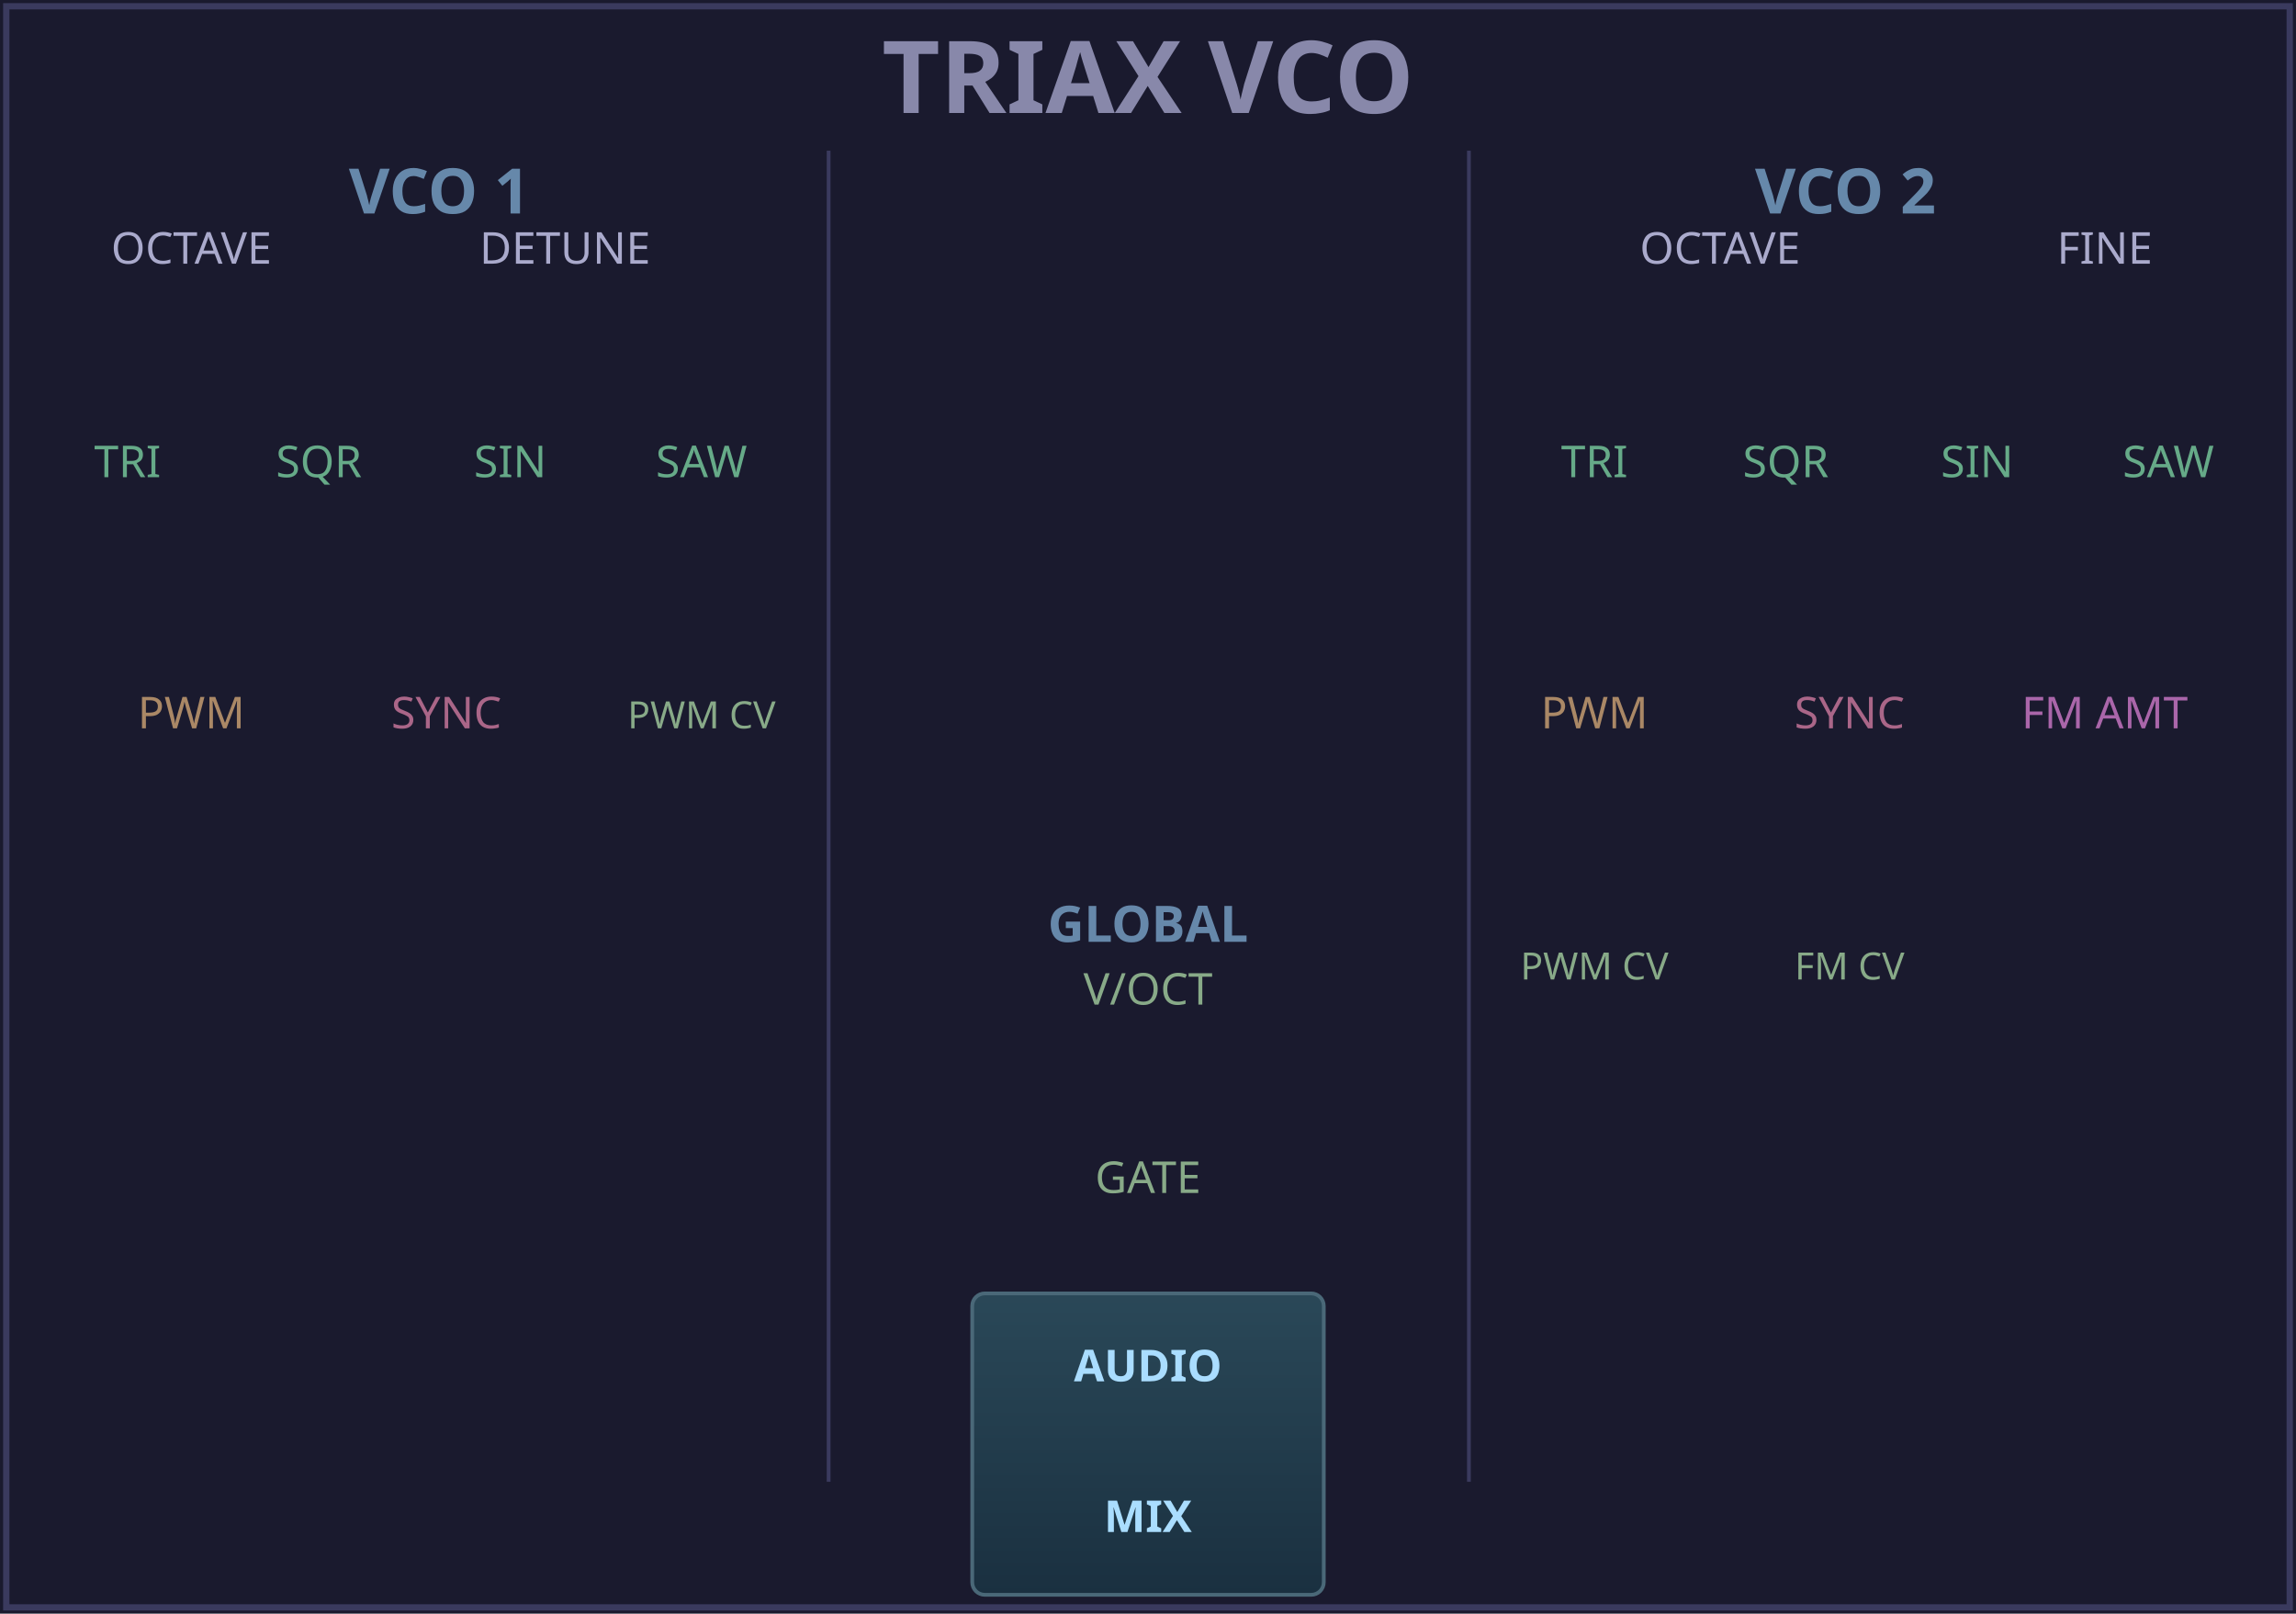
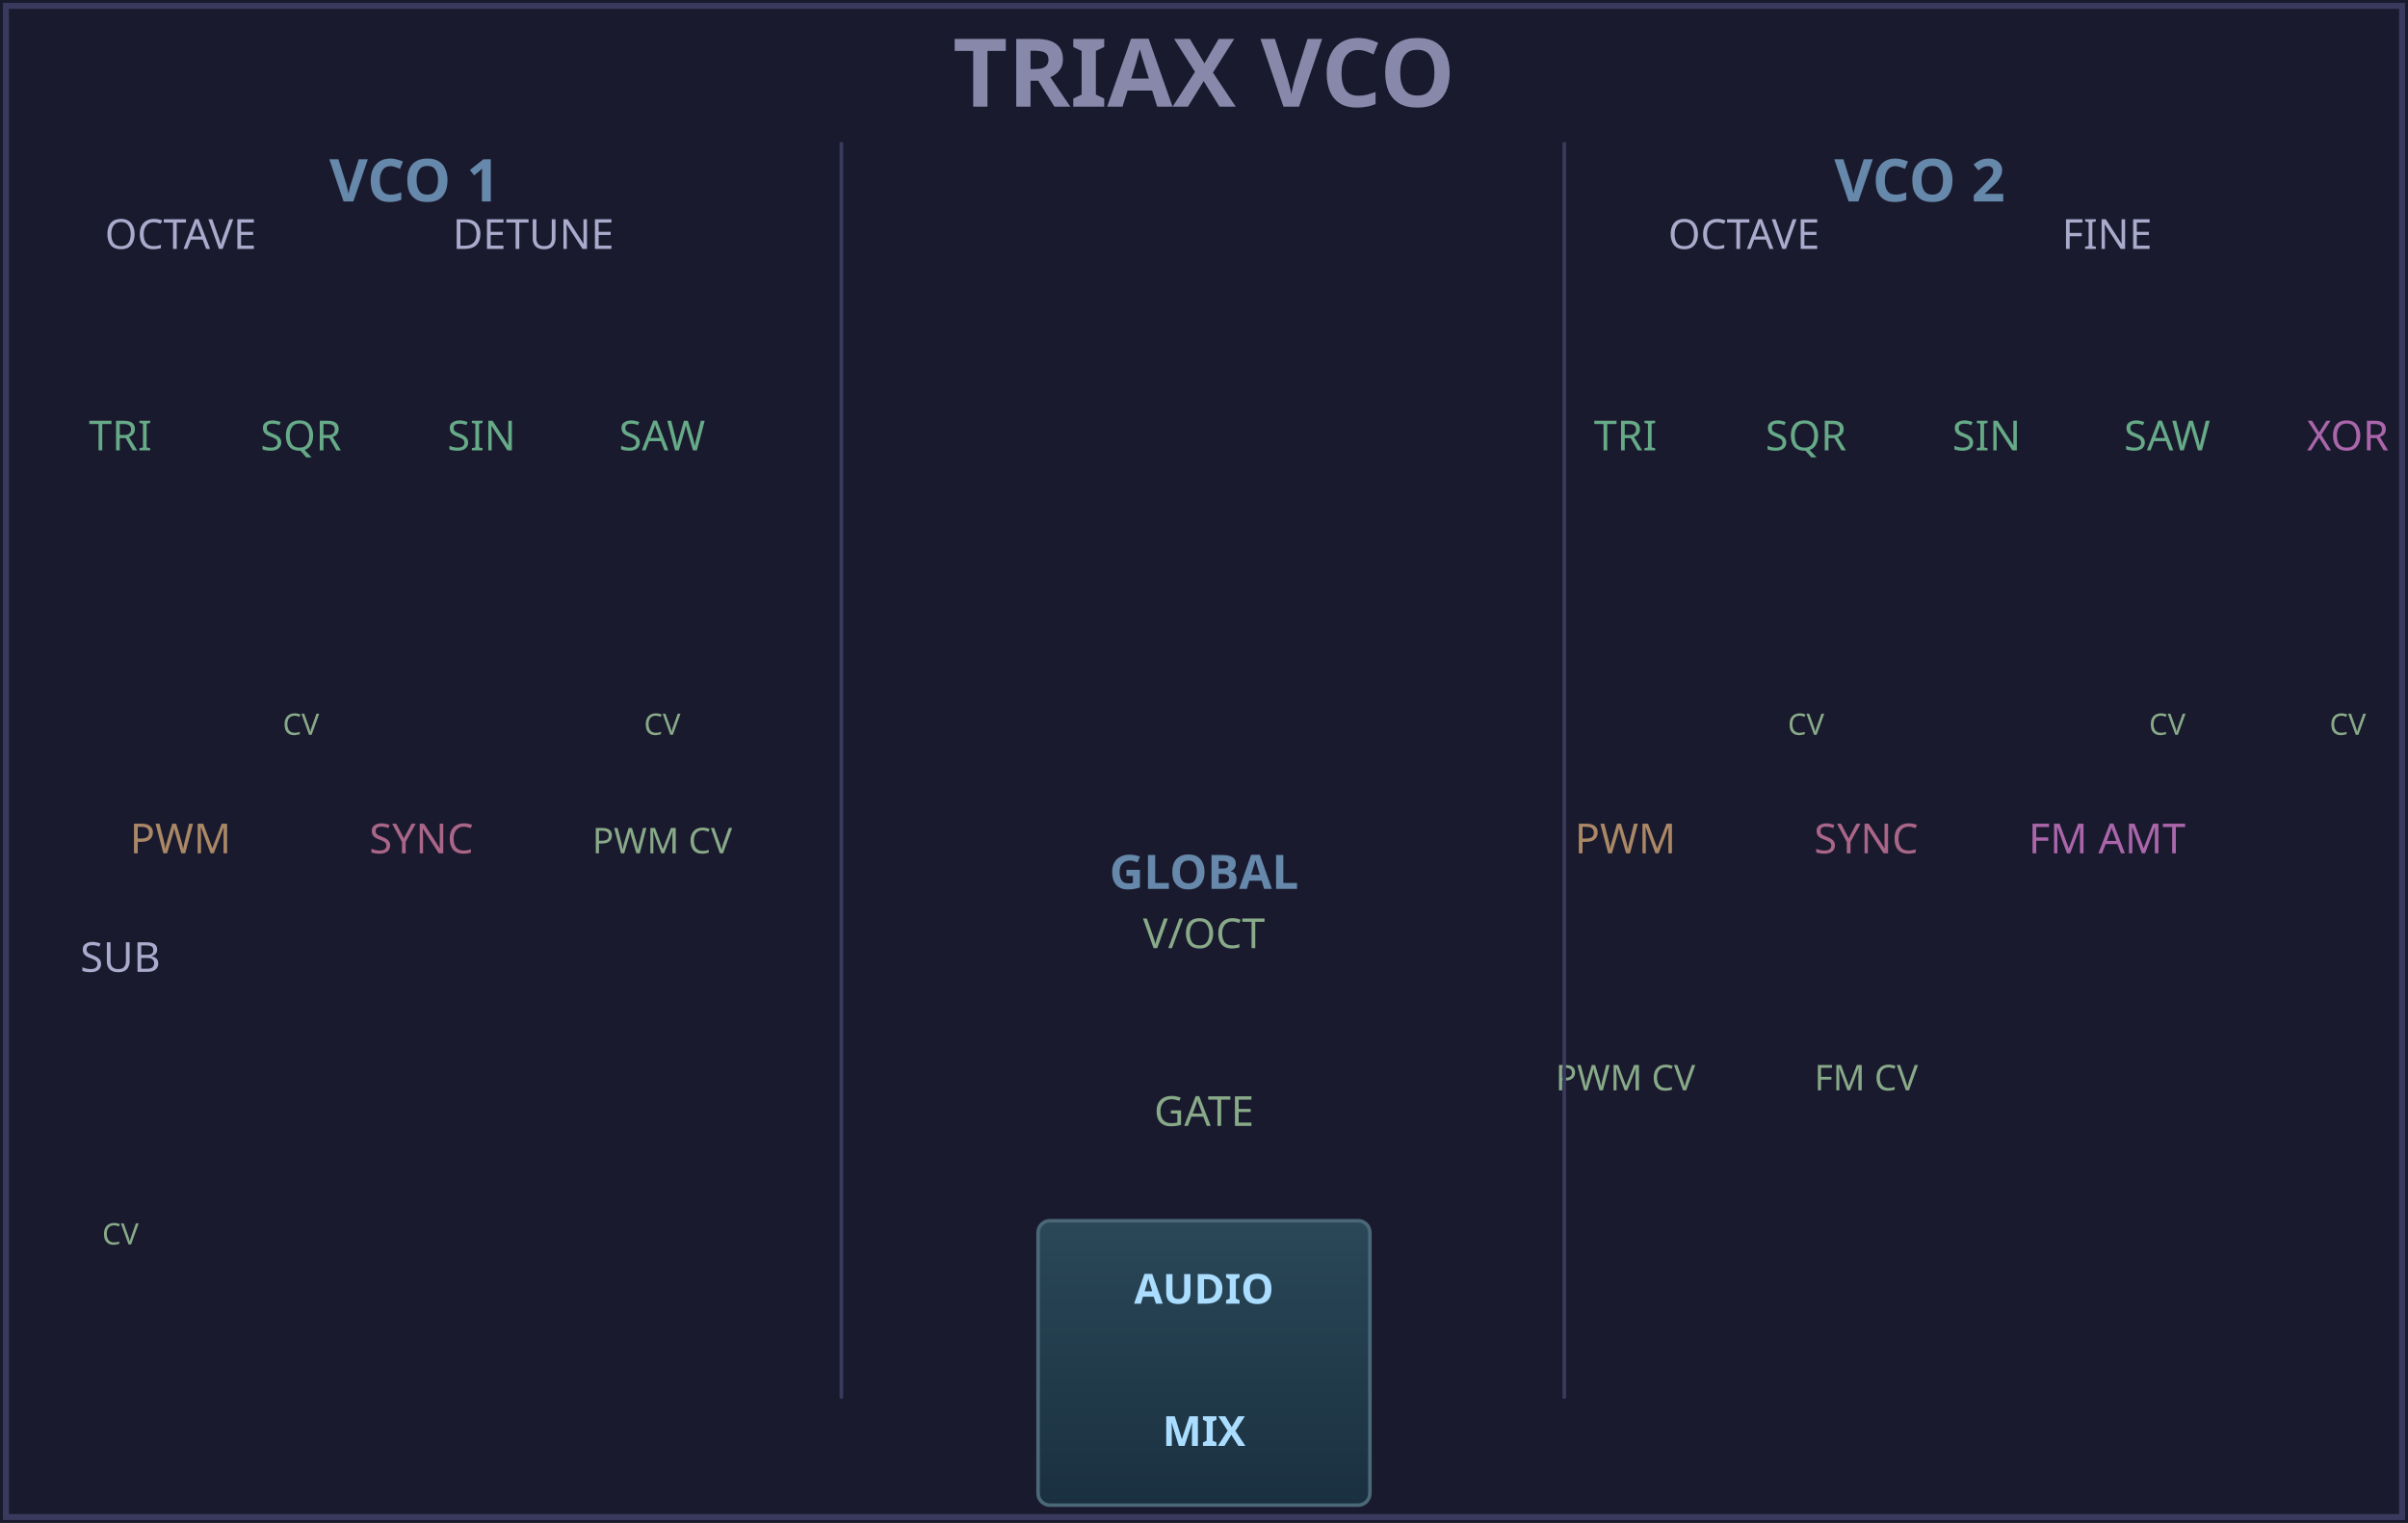
- <svg xmlns="http://www.w3.org/2000/svg" width="182.88mm" height="128.5mm" viewBox="0 0 182.88 128.5" version="1.1">
+ <svg xmlns="http://www.w3.org/2000/svg" width="203.2mm" height="128.5mm" viewBox="0 0 203.2 128.5" version="1.1">
  <defs>
    <linearGradient id="outputPlate" x1="0%" y1="0%" x2="0%" y2="100%">
      <stop offset="0%" style="stop-color:#2a4858;stop-opacity:1" />
      <stop offset="100%" style="stop-color:#1a3040;stop-opacity:1" />
    </linearGradient>
  </defs>
-   <rect style="fill:#1a1a2e;fill-opacity:1;stroke:none" width="182.88" height="128.5" x="0" y="0" />
-   <rect style="fill:none;stroke:#3a3a5e;stroke-width:0.5" width="181.88" height="127.5" x="0.5" y="0.5" />
-   <text style="font-size:8px;font-family:sans-serif;font-weight:bold;fill:#8888aa;text-anchor:middle" x="91.44" y="9">TRIAX VCO</text>
+   <rect style="fill:#1a1a2e;fill-opacity:1;stroke:none" width="203.2" height="128.5" x="0" y="0" />
+   <rect style="fill:none;stroke:#3a3a5e;stroke-width:0.5" width="202.2" height="127.5" x="0.5" y="0.5" />
+   <text style="font-size:8px;font-family:sans-serif;font-weight:bold;fill:#8888aa;text-anchor:middle" x="101.6" y="9">TRIAX VCO</text>
  <text style="font-size:5px;font-family:sans-serif;font-weight:bold;fill:#6688aa;text-anchor:middle" x="35" y="17">VCO 1</text>
-   <text style="font-size:5px;font-family:sans-serif;font-weight:bold;fill:#6688aa;text-anchor:middle" x="147" y="17">VCO 2</text>
-   <text style="font-size:4px;font-family:sans-serif;font-weight:bold;fill:#6688aa;text-anchor:middle" x="91.44" y="75">GLOBAL</text>
+   <text style="font-size:5px;font-family:sans-serif;font-weight:bold;fill:#6688aa;text-anchor:middle" x="162" y="17">VCO 2</text>
+   <text style="font-size:4px;font-family:sans-serif;font-weight:bold;fill:#6688aa;text-anchor:middle" x="101.6" y="75">GLOBAL</text>
  <text style="font-size:3.5px;font-family:sans-serif;fill:#aaaacc;text-anchor:middle" x="15.24" y="21">OCTAVE</text>
  <text style="font-size:3.5px;font-family:sans-serif;fill:#aaaacc;text-anchor:middle" x="45" y="21">DETUNE</text>
  <text style="font-size:3.5px;font-family:sans-serif;fill:#66aa88;text-anchor:middle" x="10.16" y="38">TRI</text>
  <text style="font-size:3.5px;font-family:sans-serif;fill:#66aa88;text-anchor:middle" x="25.4" y="38">SQR</text>
  <text style="font-size:3.5px;font-family:sans-serif;fill:#66aa88;text-anchor:middle" x="40.64" y="38">SIN</text>
  <text style="font-size:3.5px;font-family:sans-serif;fill:#66aa88;text-anchor:middle" x="55.88" y="38">SAW</text>
-   <text style="font-size:3.5px;font-family:sans-serif;fill:#aa8866;text-anchor:middle" x="15.24" y="58">PWM</text>
-   <text style="font-size:3.5px;font-family:sans-serif;fill:#aa6688;text-anchor:middle" x="35.56" y="58">SYNC</text>
-   <text style="font-size:3px;font-family:sans-serif;fill:#88aa88;text-anchor:middle" x="55.88" y="58">PWM CV</text>
-   <text style="font-size:3.5px;font-family:sans-serif;fill:#aaaacc;text-anchor:middle" x="137" y="21">OCTAVE</text>
-   <text style="font-size:3.5px;font-family:sans-serif;fill:#aaaacc;text-anchor:middle" x="167.64" y="21">FINE</text>
-   <text style="font-size:3.5px;font-family:sans-serif;fill:#66aa88;text-anchor:middle" x="127.0" y="38">TRI</text>
-   <text style="font-size:3.5px;font-family:sans-serif;fill:#66aa88;text-anchor:middle" x="142.24" y="38">SQR</text>
-   <text style="font-size:3.5px;font-family:sans-serif;fill:#66aa88;text-anchor:middle" x="157.48" y="38">SIN</text>
-   <text style="font-size:3.5px;font-family:sans-serif;fill:#66aa88;text-anchor:middle" x="172.72" y="38">SAW</text>
-   <text style="font-size:3.5px;font-family:sans-serif;fill:#aa8866;text-anchor:middle" x="127.0" y="58">PWM</text>
-   <text style="font-size:3.5px;font-family:sans-serif;fill:#aa6688;text-anchor:middle" x="147.32" y="58">SYNC</text>
-   <text style="font-size:3.5px;font-family:sans-serif;fill:#aa66aa;text-anchor:middle" x="167.64" y="58">FM AMT</text>
-   <text style="font-size:3px;font-family:sans-serif;fill:#88aa88;text-anchor:middle" x="127.0" y="78">PWM CV</text>
-   <text style="font-size:3px;font-family:sans-serif;fill:#88aa88;text-anchor:middle" x="147.32" y="78">FM CV</text>
-   <text style="font-size:3.5px;font-family:sans-serif;fill:#88aa88;text-anchor:middle" x="91.44" y="80">V/OCT</text>
-   <text style="font-size:3.5px;font-family:sans-serif;fill:#88aa88;text-anchor:middle" x="91.44" y="95">GATE</text>
-   <rect style="fill:url(#outputPlate);fill-opacity:1;stroke:#4a6878;stroke-width:0.3" width="28" height="24" x="77.44" y="103" rx="1" ry="1" />
-   <text style="font-size:3.5px;font-family:sans-serif;font-weight:bold;fill:#aaddff;text-anchor:middle" x="91.44" y="110">AUDIO</text>
-   <text style="font-size:3.5px;font-family:sans-serif;font-weight:bold;fill:#aaddff;text-anchor:middle" x="91.44" y="122">MIX</text>
-   <line x1="66" y1="12" x2="66" y2="118" style="stroke:#3a3a5e;stroke-width:0.3" />
-   <line x1="117" y1="12" x2="117" y2="118" style="stroke:#3a3a5e;stroke-width:0.3" />
+   <text style="font-size:2.5px;font-family:sans-serif;fill:#88aa88;text-anchor:middle" x="25.4" y="62">CV</text>
+   <text style="font-size:2.5px;font-family:sans-serif;fill:#88aa88;text-anchor:middle" x="55.88" y="62">CV</text>
+   <text style="font-size:3.5px;font-family:sans-serif;fill:#aa8866;text-anchor:middle" x="15.24" y="72">PWM</text>
+   <text style="font-size:3.5px;font-family:sans-serif;fill:#aa6688;text-anchor:middle" x="35.56" y="72">SYNC</text>
+   <text style="font-size:3px;font-family:sans-serif;fill:#88aa88;text-anchor:middle" x="55.88" y="72">PWM CV</text>
+   <text style="font-size:3.5px;font-family:sans-serif;fill:#aaaacc;text-anchor:middle" x="10.16" y="82">SUB</text>
+   <text style="font-size:2.5px;font-family:sans-serif;fill:#88aa88;text-anchor:middle" x="10.16" y="105">CV</text>
+   <text style="font-size:3.5px;font-family:sans-serif;fill:#aaaacc;text-anchor:middle" x="147.16" y="21">OCTAVE</text>
+   <text style="font-size:3.5px;font-family:sans-serif;fill:#aaaacc;text-anchor:middle" x="177.8" y="21">FINE</text>
+   <text style="font-size:3.5px;font-family:sans-serif;fill:#66aa88;text-anchor:middle" x="137.16" y="38">TRI</text>
+   <text style="font-size:3.5px;font-family:sans-serif;fill:#66aa88;text-anchor:middle" x="152.4" y="38">SQR</text>
+   <text style="font-size:3.5px;font-family:sans-serif;fill:#66aa88;text-anchor:middle" x="167.64" y="38">SIN</text>
+   <text style="font-size:3.5px;font-family:sans-serif;fill:#66aa88;text-anchor:middle" x="182.88" y="38">SAW</text>
+   <text style="font-size:3.5px;font-family:sans-serif;fill:#aa66aa;text-anchor:middle" x="198.12" y="38">XOR</text>
+   <text style="font-size:2.5px;font-family:sans-serif;fill:#88aa88;text-anchor:middle" x="152.4" y="62">CV</text>
+   <text style="font-size:2.5px;font-family:sans-serif;fill:#88aa88;text-anchor:middle" x="182.88" y="62">CV</text>
+   <text style="font-size:2.5px;font-family:sans-serif;fill:#88aa88;text-anchor:middle" x="198.12" y="62">CV</text>
+   <text style="font-size:3.5px;font-family:sans-serif;fill:#aa8866;text-anchor:middle" x="137.16" y="72">PWM</text>
+   <text style="font-size:3.5px;font-family:sans-serif;fill:#aa6688;text-anchor:middle" x="157.48" y="72">SYNC</text>
+   <text style="font-size:3.5px;font-family:sans-serif;fill:#aa66aa;text-anchor:middle" x="177.8" y="72">FM AMT</text>
+   <text style="font-size:3px;font-family:sans-serif;fill:#88aa88;text-anchor:middle" x="137.16" y="92">PWM CV</text>
+   <text style="font-size:3px;font-family:sans-serif;fill:#88aa88;text-anchor:middle" x="157.48" y="92">FM CV</text>
+   <text style="font-size:3.5px;font-family:sans-serif;fill:#88aa88;text-anchor:middle" x="101.6" y="80">V/OCT</text>
+   <text style="font-size:3.5px;font-family:sans-serif;fill:#88aa88;text-anchor:middle" x="101.6" y="95">GATE</text>
+   <rect style="fill:url(#outputPlate);fill-opacity:1;stroke:#4a6878;stroke-width:0.3" width="28" height="24" x="87.6" y="103" rx="1" ry="1" />
+   <text style="font-size:3.5px;font-family:sans-serif;font-weight:bold;fill:#aaddff;text-anchor:middle" x="101.6" y="110">AUDIO</text>
+   <text style="font-size:3.5px;font-family:sans-serif;font-weight:bold;fill:#aaddff;text-anchor:middle" x="101.6" y="122">MIX</text>
+   <line x1="71" y1="12" x2="71" y2="118" style="stroke:#3a3a5e;stroke-width:0.3" />
+   <line x1="132" y1="12" x2="132" y2="118" style="stroke:#3a3a5e;stroke-width:0.3" />
  <g id="components" style="display:none">
    <circle cx="15.24" cy="28.0" r="4" style="fill:#ff0000" />
    <circle cx="45" cy="28.0" r="4" style="fill:#ff0000" />
    <circle cx="10.16" cy="48.0" r="4" style="fill:#ff0000" />
    <circle cx="25.4" cy="48.0" r="4" style="fill:#ff0000" />
    <circle cx="40.64" cy="48.0" r="4" style="fill:#ff0000" />
    <circle cx="55.88" cy="48.0" r="4" style="fill:#ff0000" />
-     <circle cx="15.24" cy="68.0" r="4" style="fill:#ff0000" />
-     <circle cx="35.56" cy="68.0" r="2" style="fill:#ff0000" />
-     <circle cx="137" cy="28.0" r="4" style="fill:#ff0000" />
-     <circle cx="167.64" cy="28.0" r="4" style="fill:#ff0000" />
-     <circle cx="127.0" cy="48.0" r="4" style="fill:#ff0000" />
-     <circle cx="142.24" cy="48.0" r="4" style="fill:#ff0000" />
-     <circle cx="157.48" cy="48.0" r="4" style="fill:#ff0000" />
-     <circle cx="172.72" cy="48.0" r="4" style="fill:#ff0000" />
-     <circle cx="127.0" cy="68.0" r="4" style="fill:#ff0000" />
-     <circle cx="147.32" cy="68.0" r="2" style="fill:#ff0000" />
-     <circle cx="167.64" cy="68.0" r="4" style="fill:#ff0000" />
-     <circle cx="91.44" cy="85.0" r="4" style="fill:#00ff00" />
-     <circle cx="91.44" cy="100.0" r="4" style="fill:#00ff00" />
-     <circle cx="55.88" cy="68.0" r="4" style="fill:#00ff00" />
-     <circle cx="127.0" cy="85.0" r="4" style="fill:#00ff00" />
-     <circle cx="147.32" cy="85.0" r="4" style="fill:#00ff00" />
-     <circle cx="91.44" cy="115.0" r="4" style="fill:#0000ff" />
-     <circle cx="91.44" cy="125.0" r="4" style="fill:#0000ff" />
+     <circle cx="15.24" cy="78.0" r="4" style="fill:#ff0000" />
+     <circle cx="35.56" cy="78.0" r="2" style="fill:#ff0000" />
+     <circle cx="10.16" cy="88.0" r="4" style="fill:#ff0000" />
+     <circle cx="25.4" cy="88.0" r="2" style="fill:#ff0000" />
+     <circle cx="147.16" cy="28.0" r="4" style="fill:#ff0000" />
+     <circle cx="177.8" cy="28.0" r="4" style="fill:#ff0000" />
+     <circle cx="137.16" cy="48.0" r="4" style="fill:#ff0000" />
+     <circle cx="152.4" cy="48.0" r="4" style="fill:#ff0000" />
+     <circle cx="167.64" cy="48.0" r="4" style="fill:#ff0000" />
+     <circle cx="182.88" cy="48.0" r="4" style="fill:#ff0000" />
+     <circle cx="198.12" cy="48.0" r="4" style="fill:#ff0000" />
+     <circle cx="137.16" cy="78.0" r="4" style="fill:#ff0000" />
+     <circle cx="157.48" cy="78.0" r="2" style="fill:#ff0000" />
+     <circle cx="177.8" cy="78.0" r="4" style="fill:#ff0000" />
+     <circle cx="101.6" cy="85.0" r="4" style="fill:#00ff00" />
+     <circle cx="101.6" cy="100.0" r="4" style="fill:#00ff00" />
+     <circle cx="55.88" cy="78.0" r="4" style="fill:#00ff00" />
+     <circle cx="137.16" cy="98.0" r="4" style="fill:#00ff00" />
+     <circle cx="157.48" cy="98.0" r="4" style="fill:#00ff00" />
+     <circle cx="25.4" cy="58.0" r="3" style="fill:#00ff00" />
+     <circle cx="55.88" cy="58.0" r="3" style="fill:#00ff00" />
+     <circle cx="10.16" cy="98.0" r="3" style="fill:#00ff00" />
+     <circle cx="152.4" cy="58.0" r="3" style="fill:#00ff00" />
+     <circle cx="182.88" cy="58.0" r="3" style="fill:#00ff00" />
+     <circle cx="198.12" cy="58.0" r="3" style="fill:#00ff00" />
+     <circle cx="101.6" cy="115.0" r="4" style="fill:#0000ff" />
+     <circle cx="101.6" cy="125.0" r="4" style="fill:#0000ff" />
+     <circle cx="40.64" cy="88.0" r="4" style="fill:#0000ff" />
  </g>
</svg>
